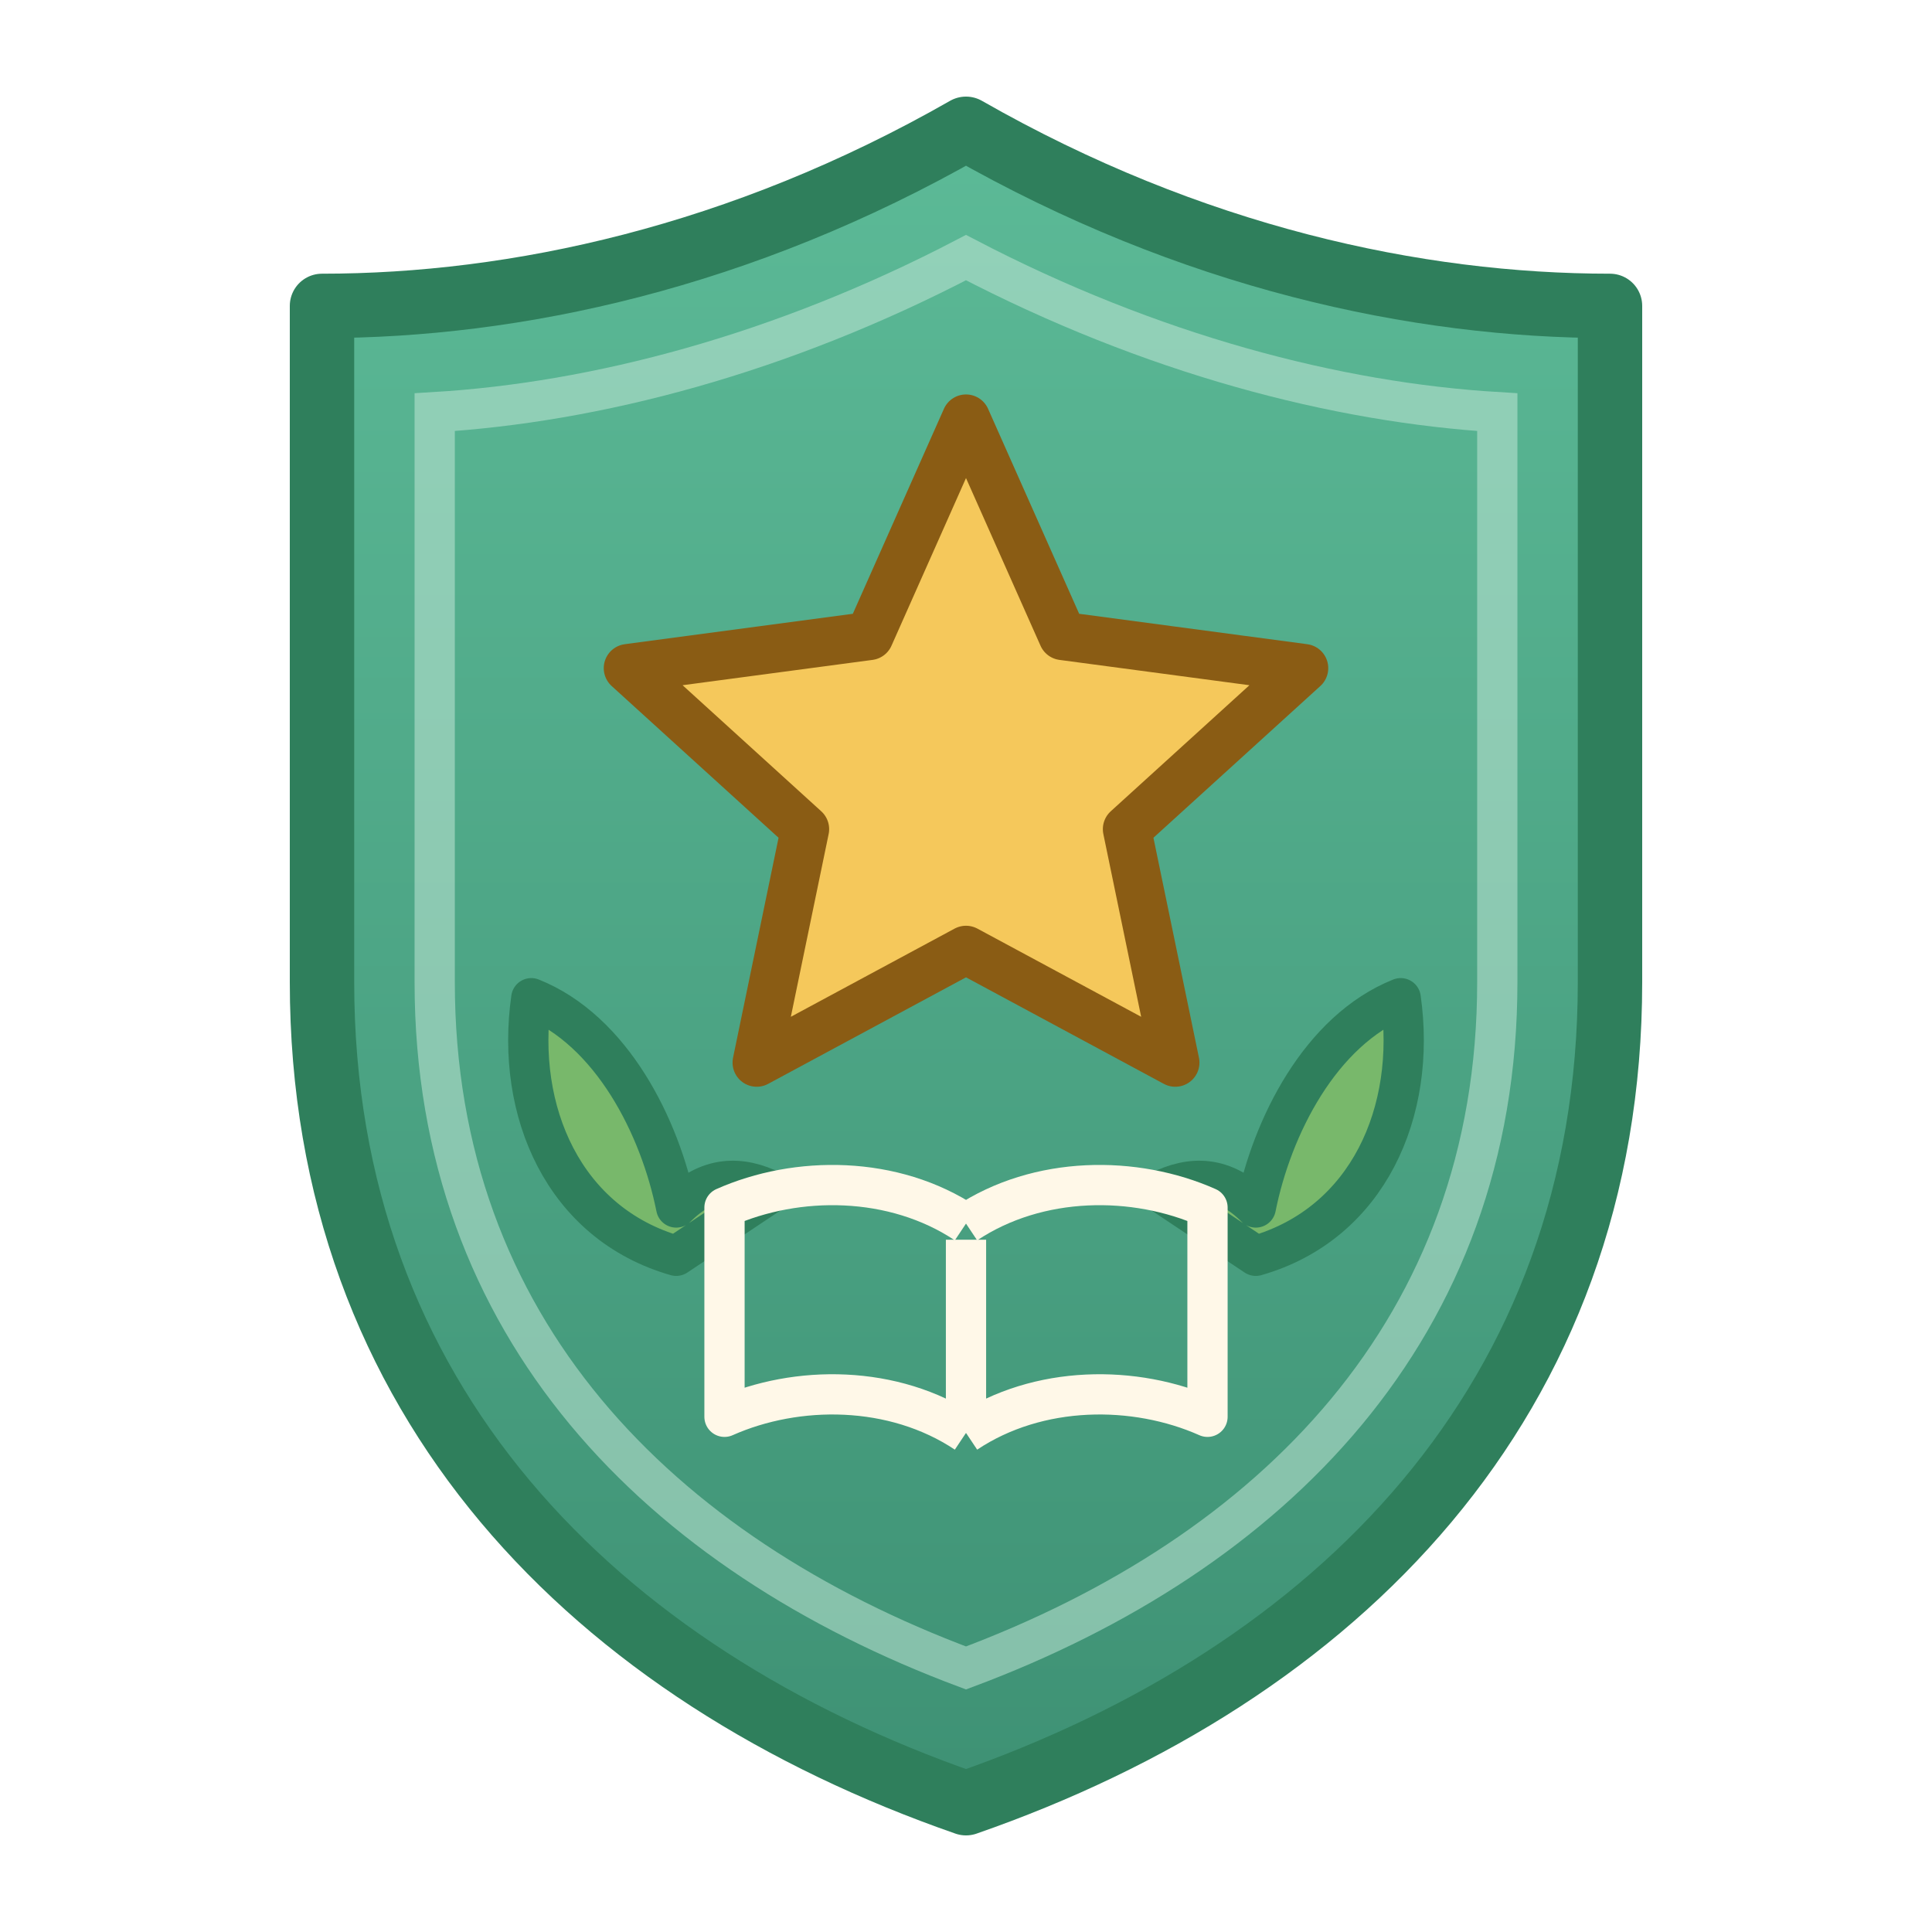
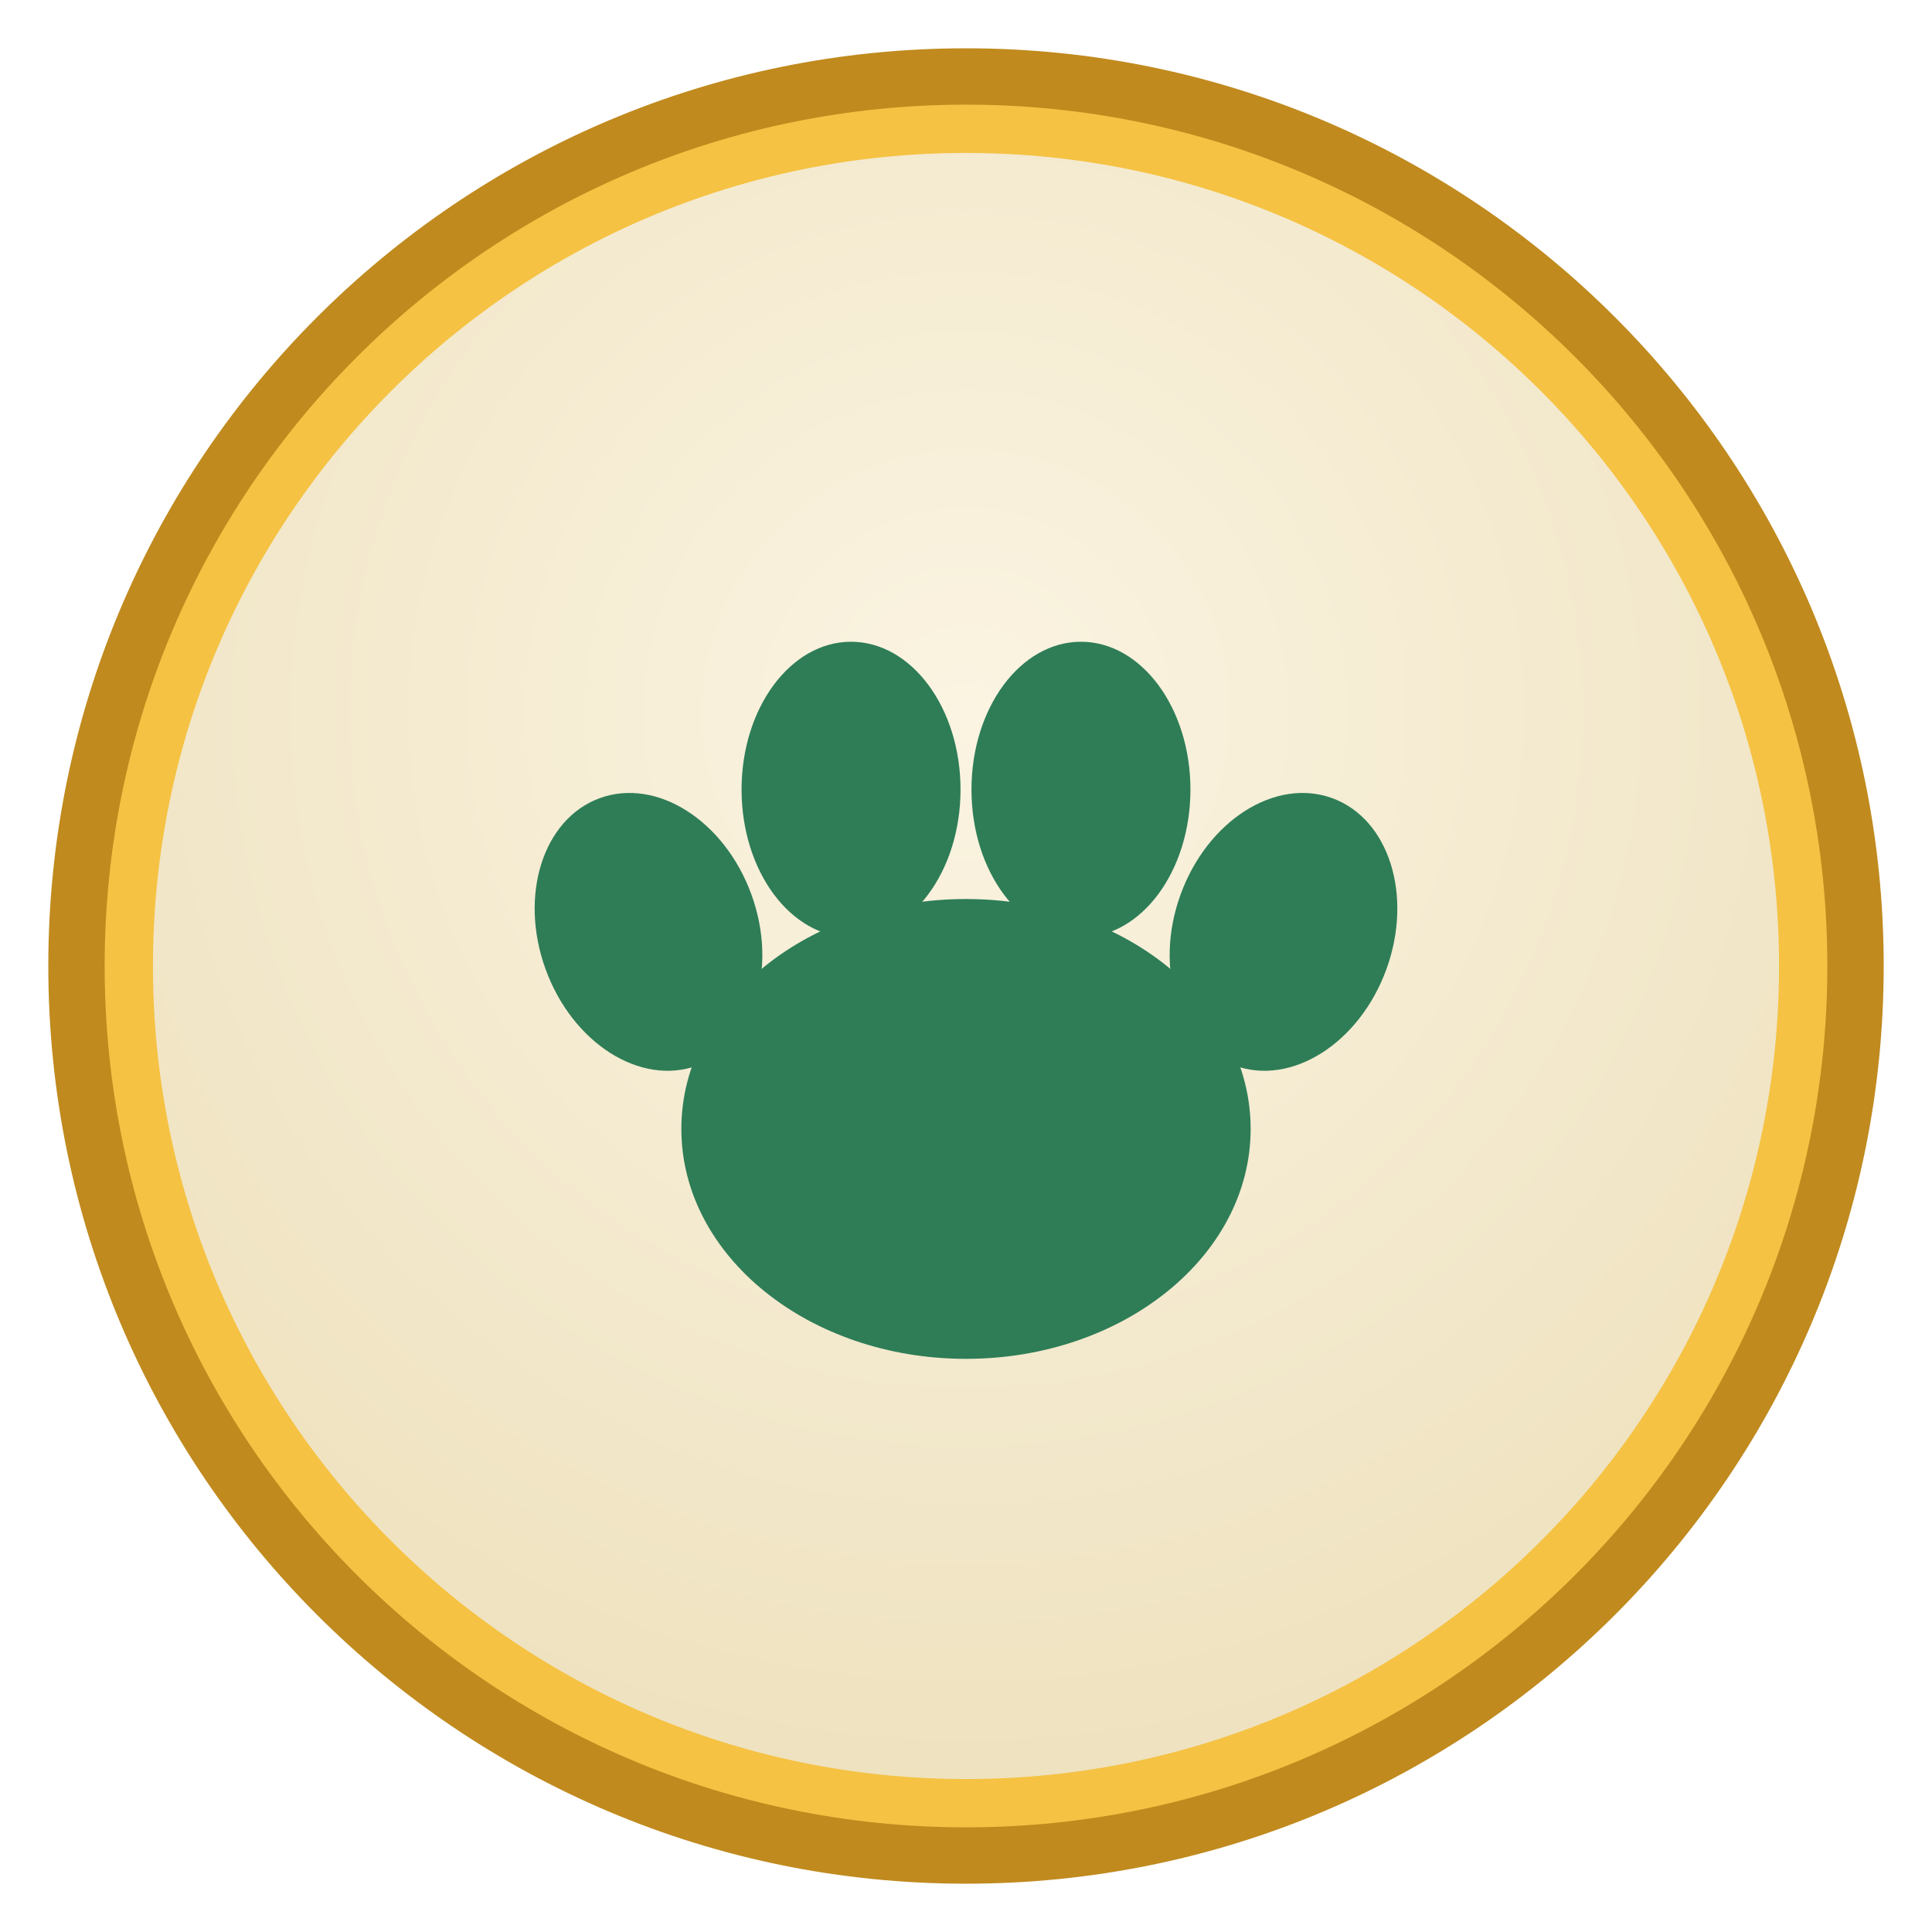
- <svg xmlns="http://www.w3.org/2000/svg" viewBox="0 0 120 120" width="120" height="120">
+ <svg xmlns="http://www.w3.org/2000/svg" width="120" height="120" viewBox="0 0 120 120">
  <defs>
-     <linearGradient id="bsh" x1="0" y1="0" x2="0" y2="1">
-       <stop offset="0" stop-color="#5CBA97" />
-       <stop offset="1" stop-color="#3E9174" />
-     </linearGradient>
+     <radialGradient id="b" cx="0.5" cy="0.35" r="0.8">
+       <stop offset="0" stop-color="#FBF4E2" />
+       <stop offset="1" stop-color="#EBDDB6" />
+     </radialGradient>
  </defs>
-   <path d="M60 8c14 8 28 11 40 11v42c0 26 -17 43 -40 51C37 104 20 87 20 61V19c12 0 26 -3 40 -11z" fill="url(#bsh)" stroke="#2F7F5C" stroke-width="4" stroke-linejoin="round" />
-   <path d="M60 16c11.5 6 23 9 33 9.6V61c0 21.5 -14 35.5 -33 42.6C41 96.5 27 82.5 27 61V25.6c10 -.6 21.5 -3.6 33 -9.6z" fill="none" stroke="#BFE6D6" stroke-width="2.5" opacity=".55" />
-   <path d="M60 26 66 39.5 81 41.5 70 51.5 73 66 60 59 47 66 50 51.5 39 41.5 54 39.5z" fill="#F5C85B" stroke="#8A5C14" stroke-width="3" stroke-linejoin="round" />
-   <g stroke="#2F7F5C" stroke-width="2.5" stroke-linejoin="round">
-     <path d="M42 78c-7 -2 -10 -9 -9 -16 5 2 8 8 9 13 2 -2 4 -2 6 -1z" fill="#78B86B" />
-     <path d="M78 78c7 -2 10 -9 9 -16 -5 2 -8 8 -9 13 -2 -2 -4 -2 -6 -1z" fill="#78B86B" />
-   </g>
-   <g stroke="#FFF8E8" stroke-width="2.5" stroke-linejoin="round" fill="none">
-     <path d="M60 76c-4.5 -3 -10.5 -3 -15 -1v13c4.5 -2 10.5 -2 15 1" />
-     <path d="M60 76c4.5 -3 10.5 -3 15 -1v13c-4.5 -2 -10.5 -2 -15 1" />
-     <path d="M60 77v12" />
+   <circle cx="60.0" cy="60.0" r="57.0" fill="#C08A1E" />
+   <circle cx="60.0" cy="60.0" r="52.0" fill="url(#b)" />
+   <circle cx="60.0" cy="60.0" r="52.0" fill="none" stroke="#F5C243" stroke-width="3" />
+   <g transform="translate(60.0,64.0) scale(0.34)">
+     <g fill="#2E7D57">
+       <ellipse cx="0" cy="18" rx="52" ry="42" />
+       <ellipse cx="-58" cy="-18" rx="20" ry="26" transform="rotate(-20 -58 -18)" />
+       <ellipse cx="-21" cy="-44" rx="20" ry="27" />
+       <ellipse cx="21" cy="-44" rx="20" ry="27" />
+       <ellipse cx="58" cy="-18" rx="20" ry="26" transform="rotate(20 58 -18)" />
+     </g>
  </g>
</svg>
